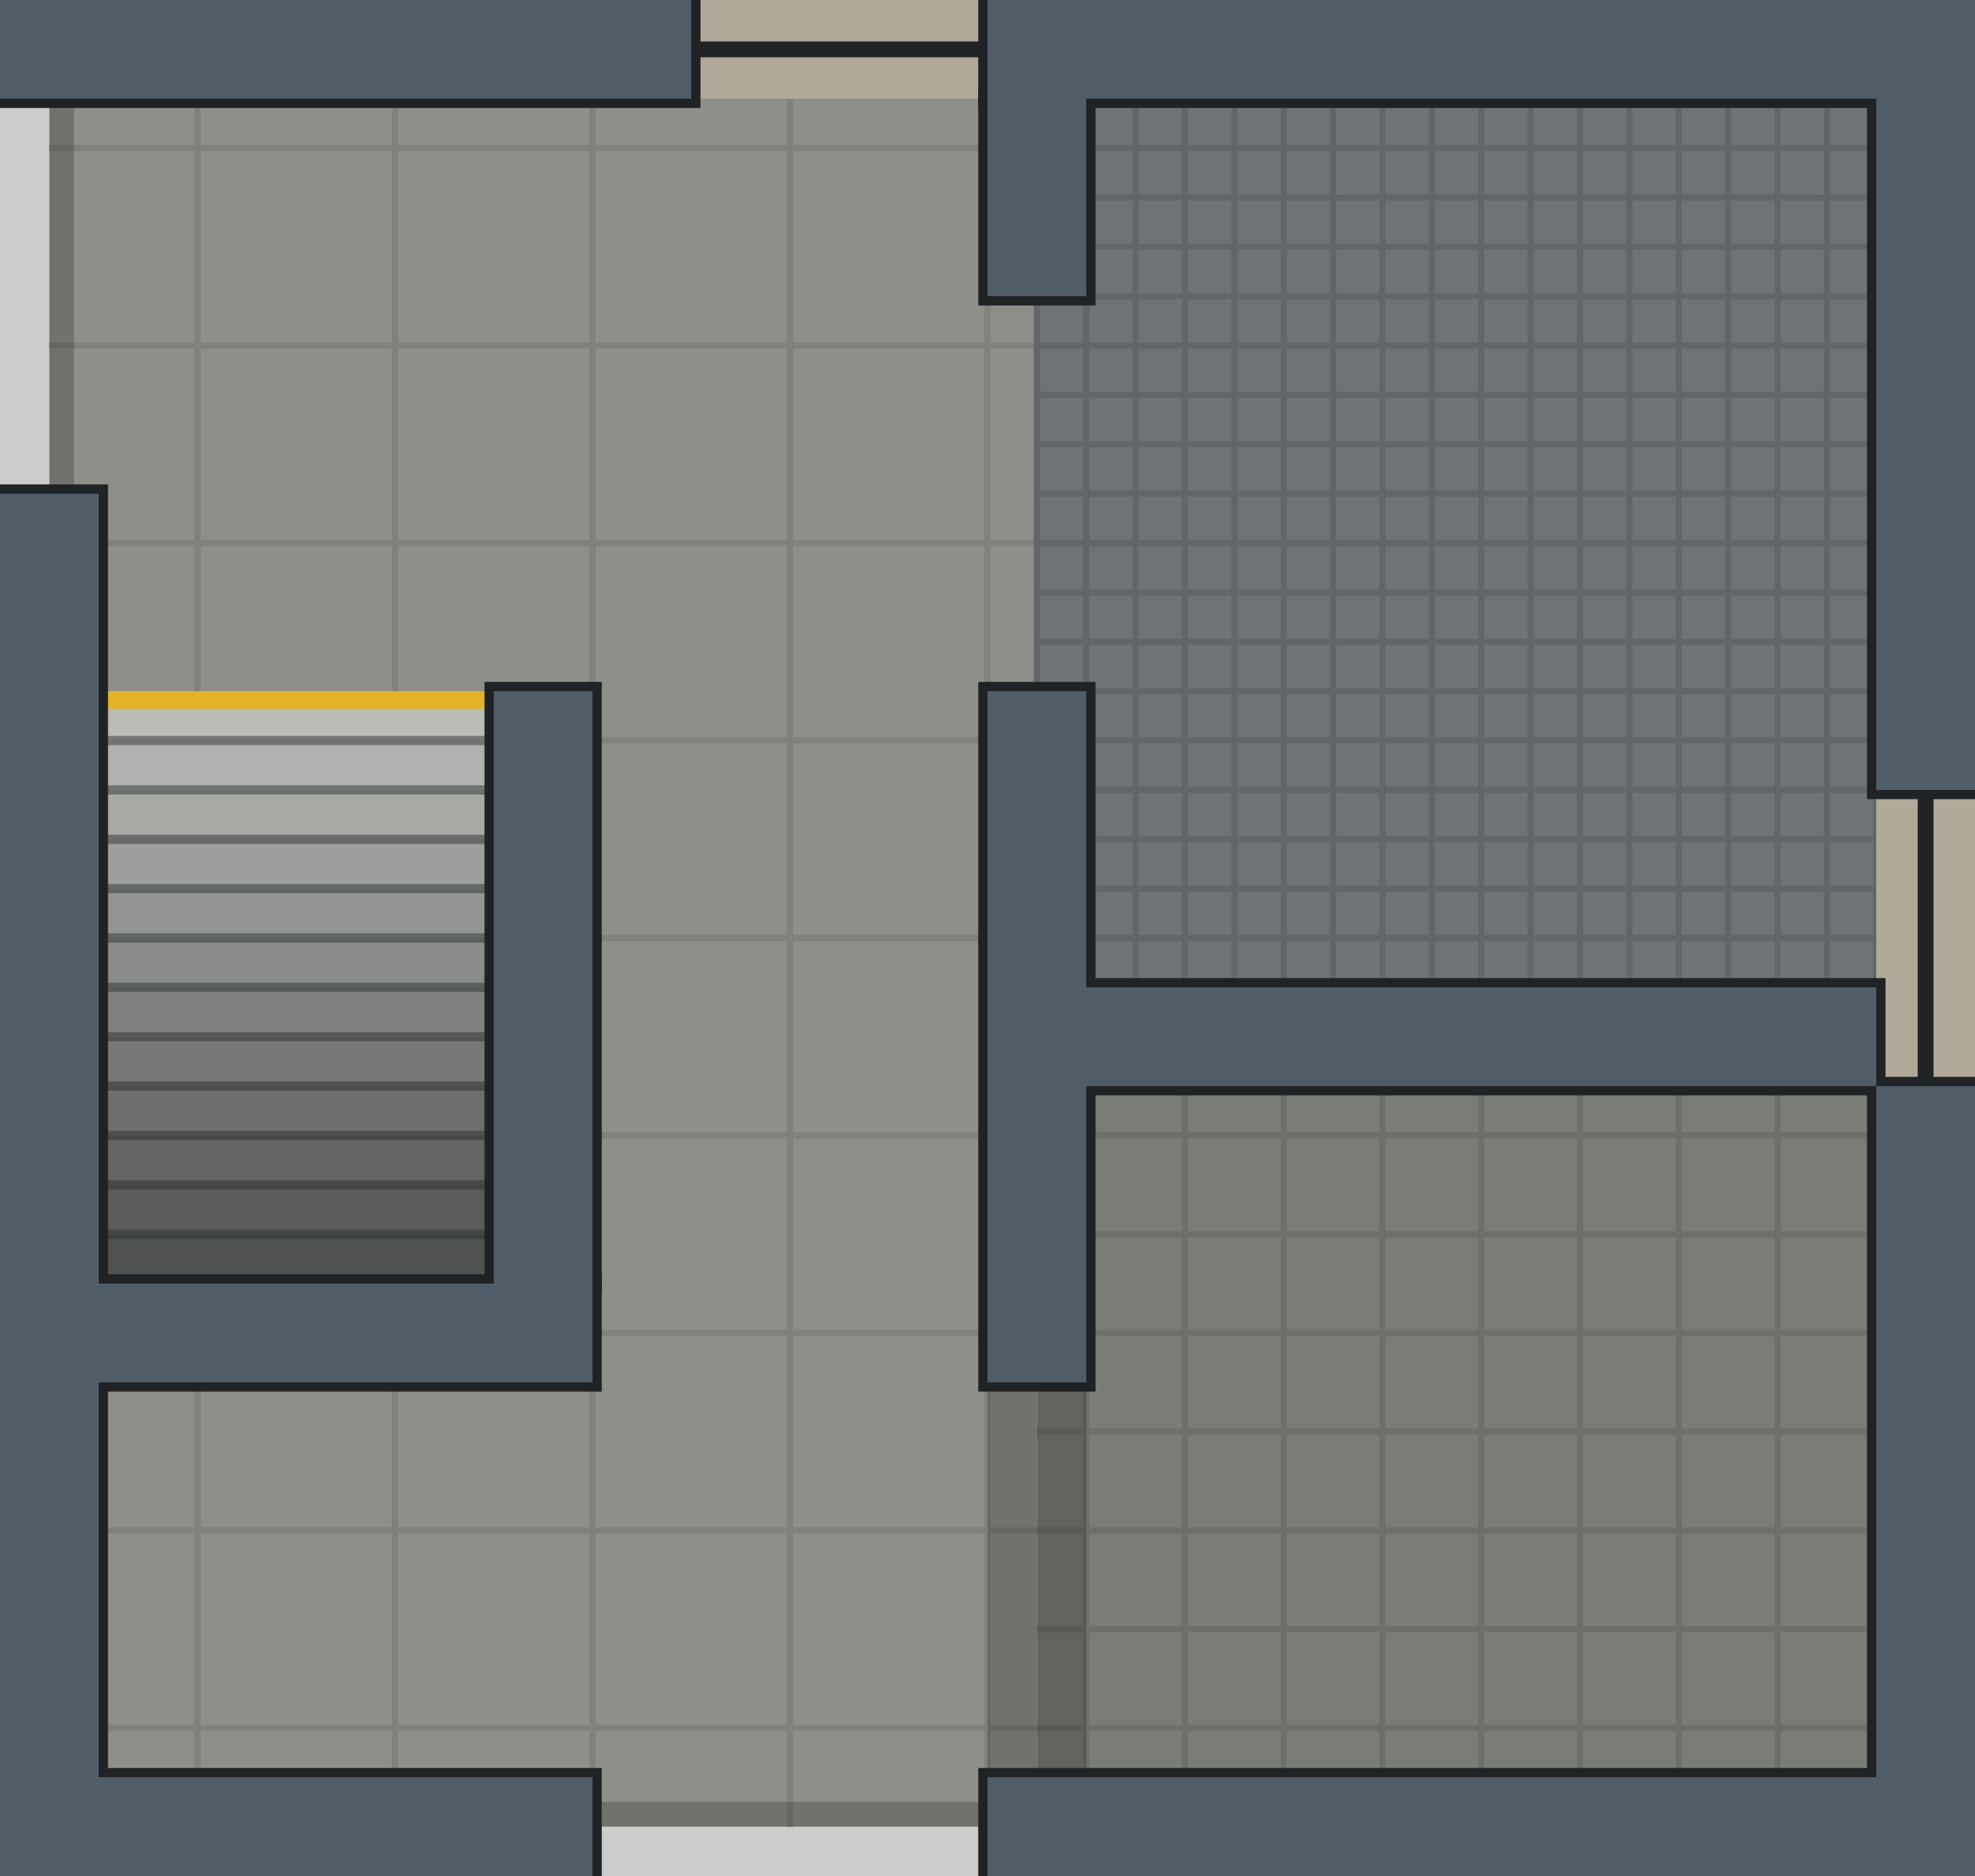
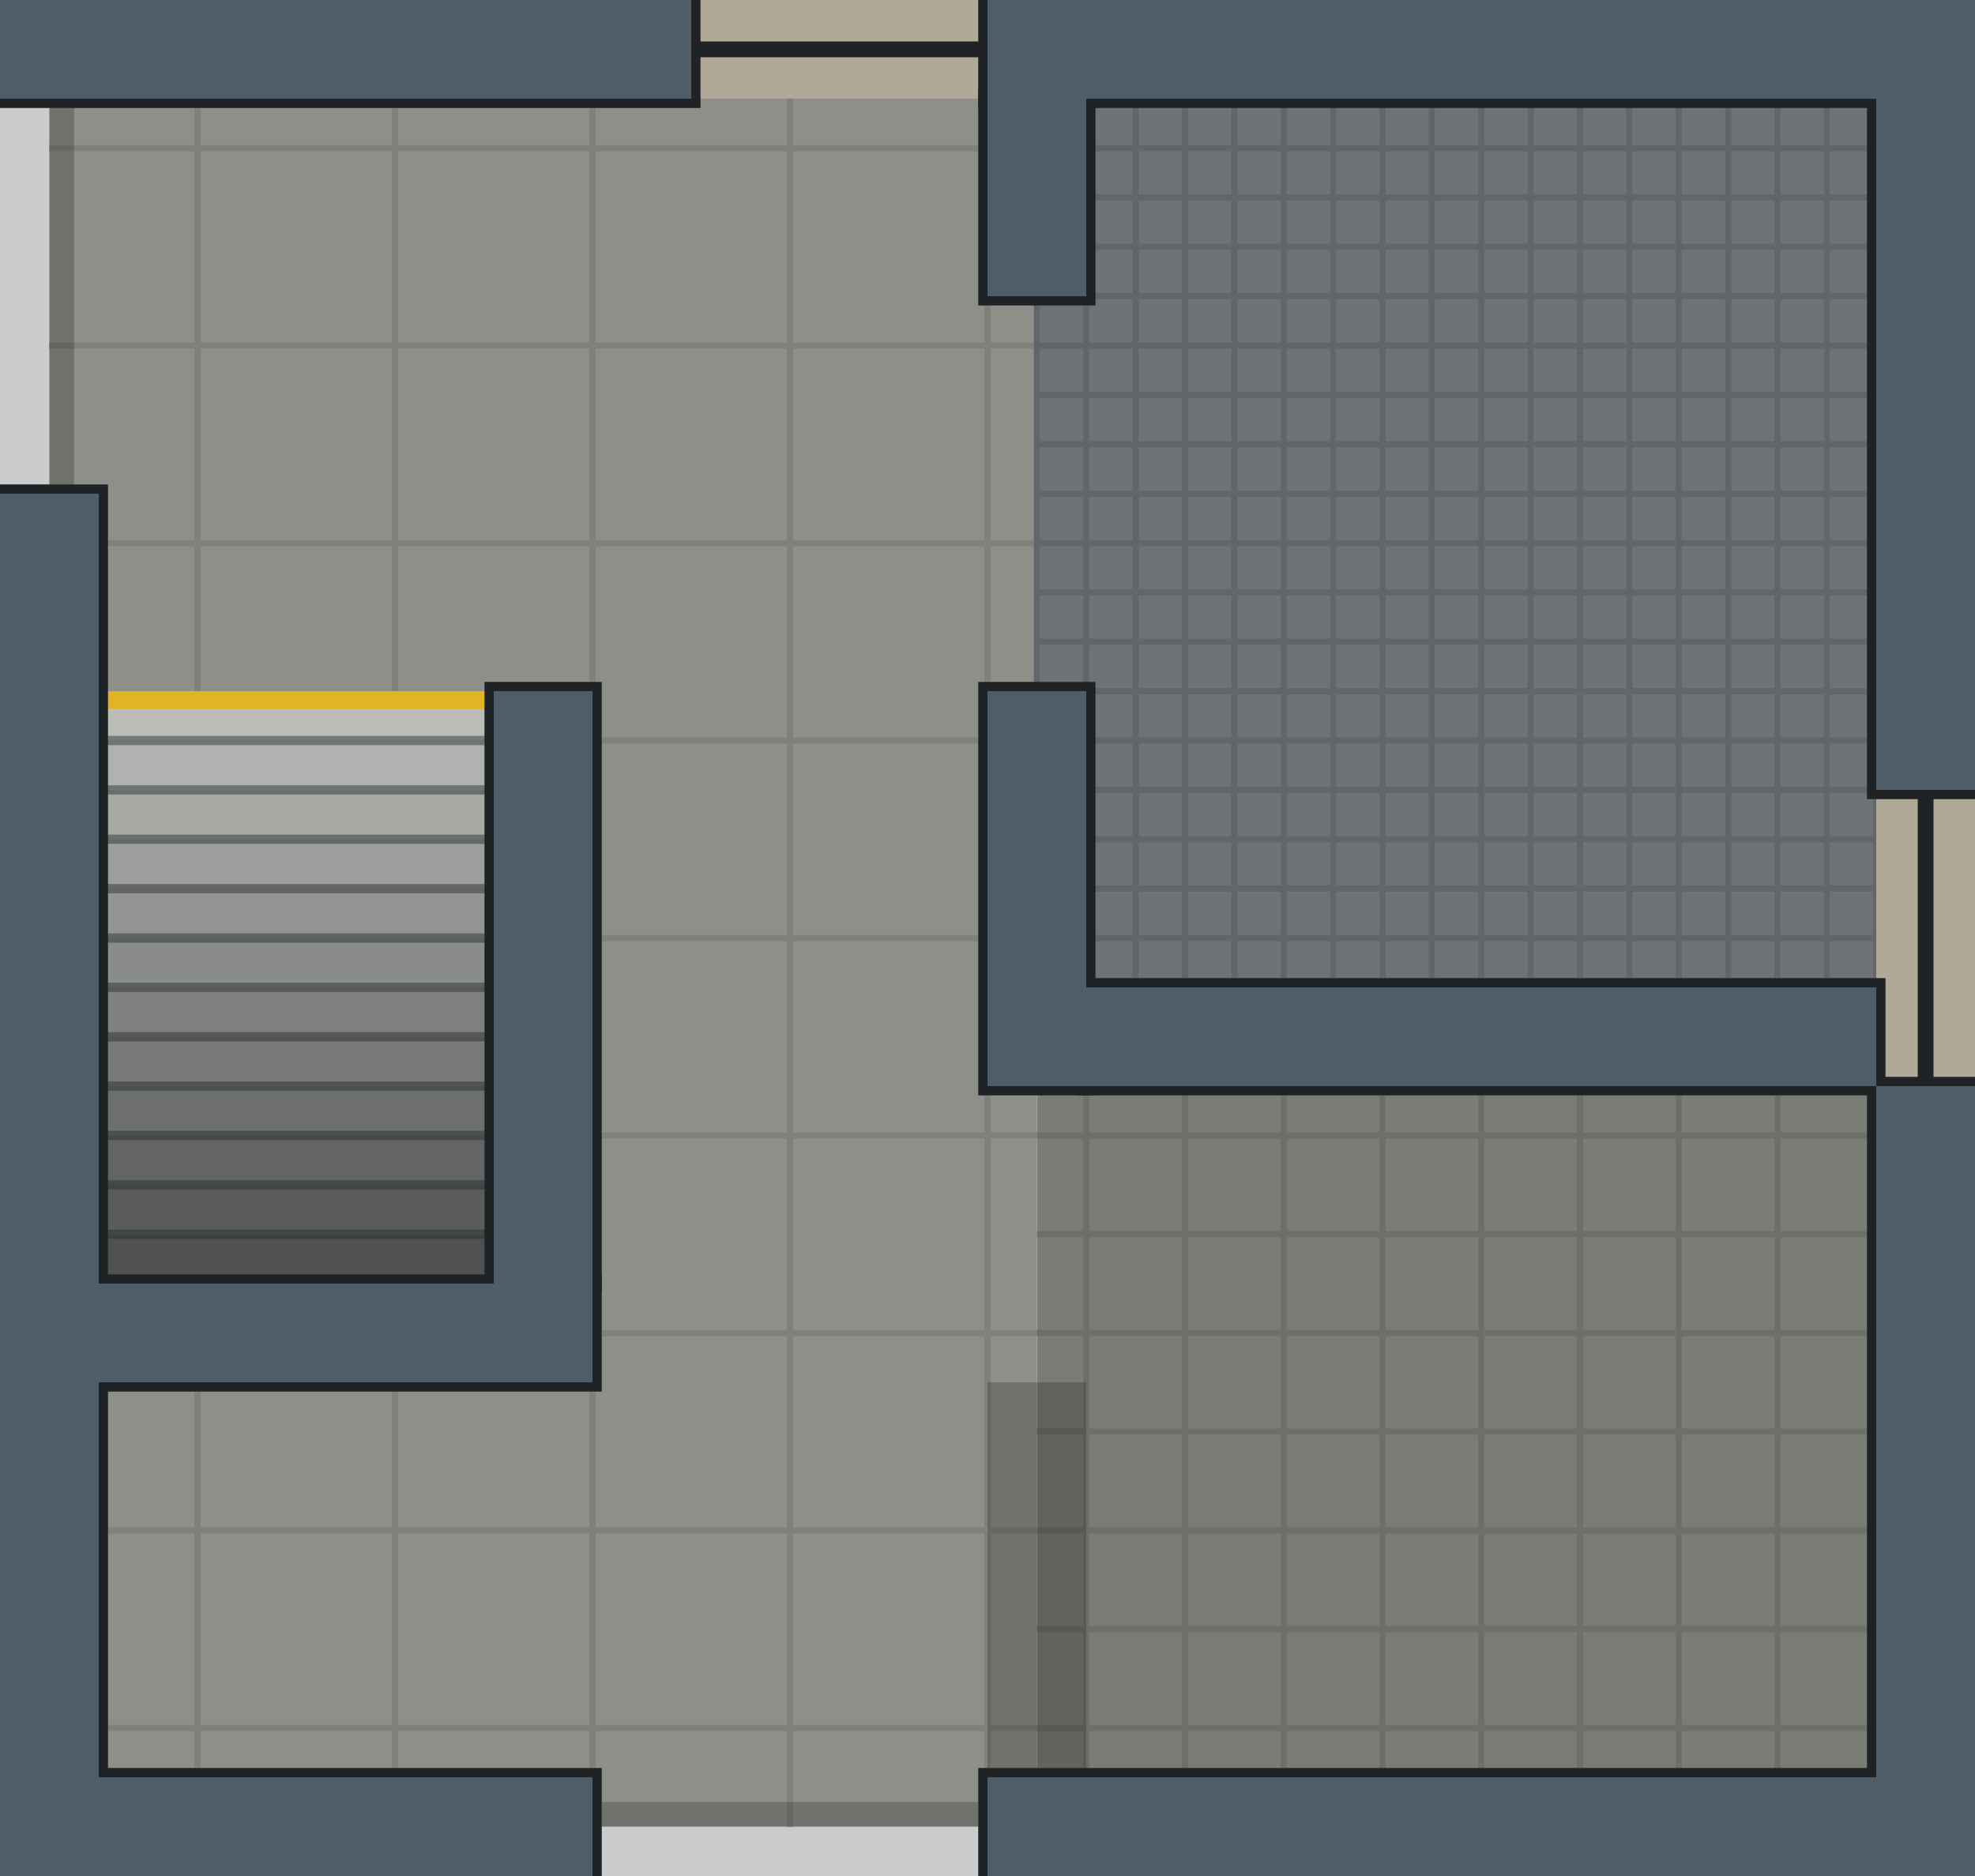
<svg xmlns="http://www.w3.org/2000/svg" width="640" height="608" viewBox="0 0 640 608">
  <rect x="16" y="16" width="320" height="576" fill="#8d8f88" />
  <path d="M64 16V592M128 16V592M192 16V592M256 16V592M320 16V592M16 560H336M16 496H336M16 432H336M16 368H336M16 304H336M16 240H336M16 176H336M16 112H336M16 48H336" stroke="#7f817a" stroke-width="2" fill="none" />
  <rect x="336" y="16" width="288" height="320" fill="#6f7378" />
  <path d="M336 16V336M352 16V336M368 16V336M384 16V336M400 16V336M416 16V336M432 16V336M448 16V336M464 16V336M480 16V336M496 16V336M512 16V336M528 16V336M544 16V336M560 16V336M576 16V336M592 16V336M608 16V336M336 336H624M336 320H624M336 304H624M336 288H624M336 272H624M336 256H624M336 240H624M336 224H624M336 208H624M336 192H624M336 176H624M336 160H624M336 144H624M336 128H624M336 112H624M336 96H624M336 80H624M336 64H624M336 48H624M336 32H624" stroke="#62666b" stroke-width="2" fill="none" />
  <rect x="336" y="336" width="288" height="256" fill="#7a7c76" />
  <path d="M352 336V592M384 336V592M416 336V592M448 336V592M480 336V592M512 336V592M544 336V592M576 336V592M608 336V592M336 592H624M336 560H624M336 528H624M336 496H624M336 464H624M336 432H624M336 400H624M336 368H624" stroke="#6d6f69" stroke-width="2" fill="none" />
  <rect x="32" y="224" width="128" height="192" fill="#8e918d" />
  <path d="M32 224V416M64 224V416M96 224V416M128 224V416M32 400H160M32 368H160M32 336H160M32 304H160M32 272H160M32 240H160" stroke="#8e918d" stroke-width="2" fill="none" />
  <rect x="32" y="224" width="128" height="16" fill="#b9bcb7" />
  <rect x="32" y="240" width="128" height="16" fill="#afb2ae" />
  <rect x="32" y="256" width="128" height="16" fill="#a6a9a4" />
  <rect x="32" y="272" width="128" height="16" fill="#9c9f9b" />
  <rect x="32" y="288" width="128" height="16" fill="#929592" />
  <rect x="32" y="304" width="128" height="16" fill="#898c88" />
  <rect x="32" y="320" width="128" height="16" fill="#7f827f" />
  <rect x="32" y="336" width="128" height="16" fill="#767975" />
  <rect x="32" y="352" width="128" height="16" fill="#6c6f6c" />
  <rect x="32" y="368" width="128" height="16" fill="#626563" />
  <rect x="32" y="384" width="128" height="16" fill="#595c59" />
  <rect x="32" y="400" width="128" height="16" fill="#4f5250" />
  <path d="M32 240H160M32 256H160M32 272H160M32 288H160M32 304H160M32 320H160M32 336H160M32 352H160M32 368H160M32 384H160M32 400H160" stroke="#25282a" stroke-opacity="0.45" stroke-width="3" fill="none" />
  <rect x="32" y="224" width="128" height="5.76" fill="#e2b425" />
  <rect x="192" y="584" width="128" height="32" fill="#00000033" />
  <rect x="224" y="0" width="96" height="32" fill="#b0a998" />
  <rect x="224" y="13.44" width="96" height="5.12" fill="#1f2326" />
  <rect x="-8" y="32" width="32" height="128" fill="#00000033" />
  <rect x="320" y="448" width="32" height="128" fill="#00000033" />
  <rect x="608" y="256" width="32" height="96" fill="#b0a998" />
  <rect x="621.44" y="256" width="5.12" height="96" fill="#1f2326" />
  <rect x="-3" y="573" width="198" height="38" fill="#1f2326" />
  <rect x="317" y="573" width="326" height="38" fill="#1f2326" />
  <rect x="-3" y="-3" width="230" height="38" fill="#1f2326" />
  <rect x="317" y="-3" width="326" height="38" fill="#1f2326" />
  <rect x="-3" y="157" width="38" height="422" fill="#1f2326" />
  <rect x="605" y="349" width="38" height="230" fill="#1f2326" />
  <rect x="605" y="29" width="38" height="230" fill="#1f2326" />
-   <rect x="317" y="221" width="38" height="230" fill="#1f2326" />
+   <rect x="317" y="221" width="38" height="134" fill="#1f2326" />
  <rect x="317" y="29" width="38" height="70" fill="#1f2326" />
  <rect x="349" y="317" width="262" height="38" fill="#1f2326" />
  <rect x="29" y="413" width="166" height="38" fill="#1f2326" />
  <rect x="157" y="221" width="38" height="198" fill="#1f2326" />
  <rect x="0" y="576" width="192" height="32" fill="#4f5d68" />
  <rect x="320" y="576" width="320" height="32" fill="#4f5d68" />
  <rect x="0" y="0" width="224" height="32" fill="#4f5d68" />
  <rect x="320" y="0" width="320" height="32" fill="#4f5d68" />
  <rect x="0" y="160" width="32" height="416" fill="#4f5d68" />
  <rect x="608" y="352" width="32" height="224" fill="#4f5d68" />
  <rect x="608" y="32" width="32" height="224" fill="#4f5d68" />
-   <rect x="320" y="224" width="32" height="224" fill="#4f5d68" />
+   <rect x="320" y="224" width="32" height="128" fill="#4f5d68" />
  <rect x="320" y="32" width="32" height="64" fill="#4f5d68" />
  <rect x="352" y="320" width="256" height="32" fill="#4f5d68" />
  <rect x="32" y="416" width="160" height="32" fill="#4f5d68" />
  <rect x="160" y="224" width="32" height="192" fill="#4f5d68" />
</svg>
